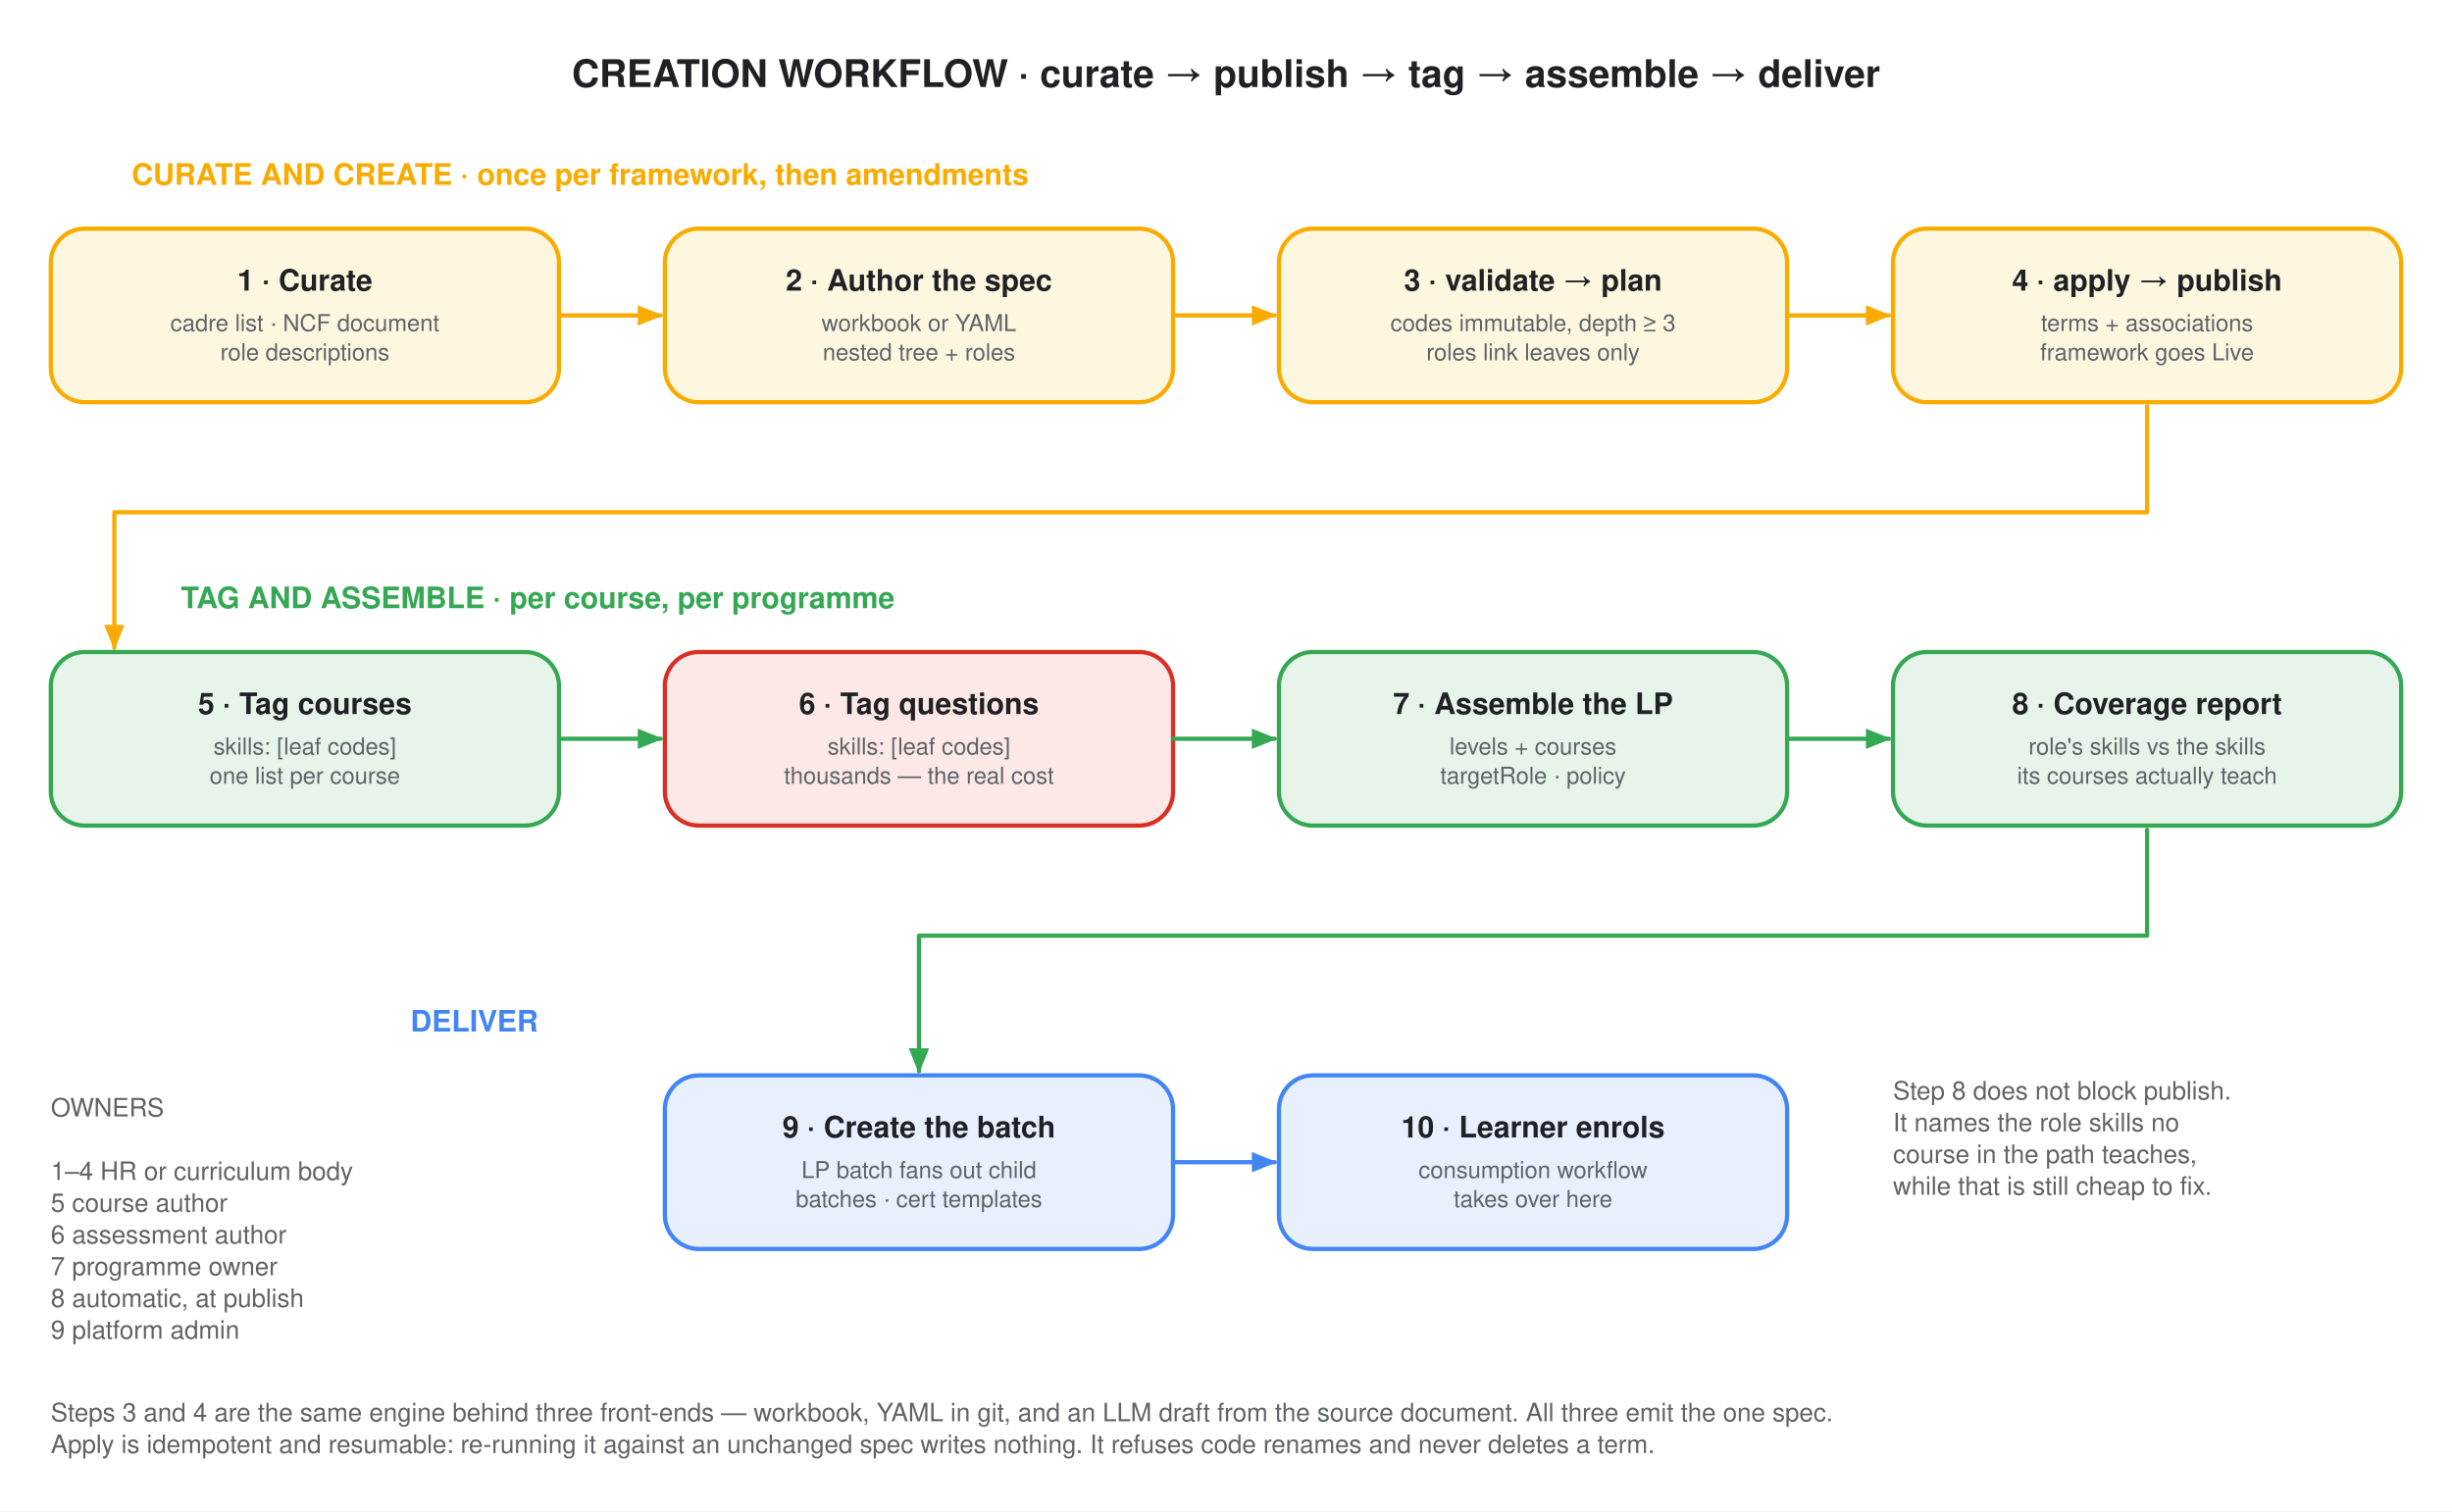
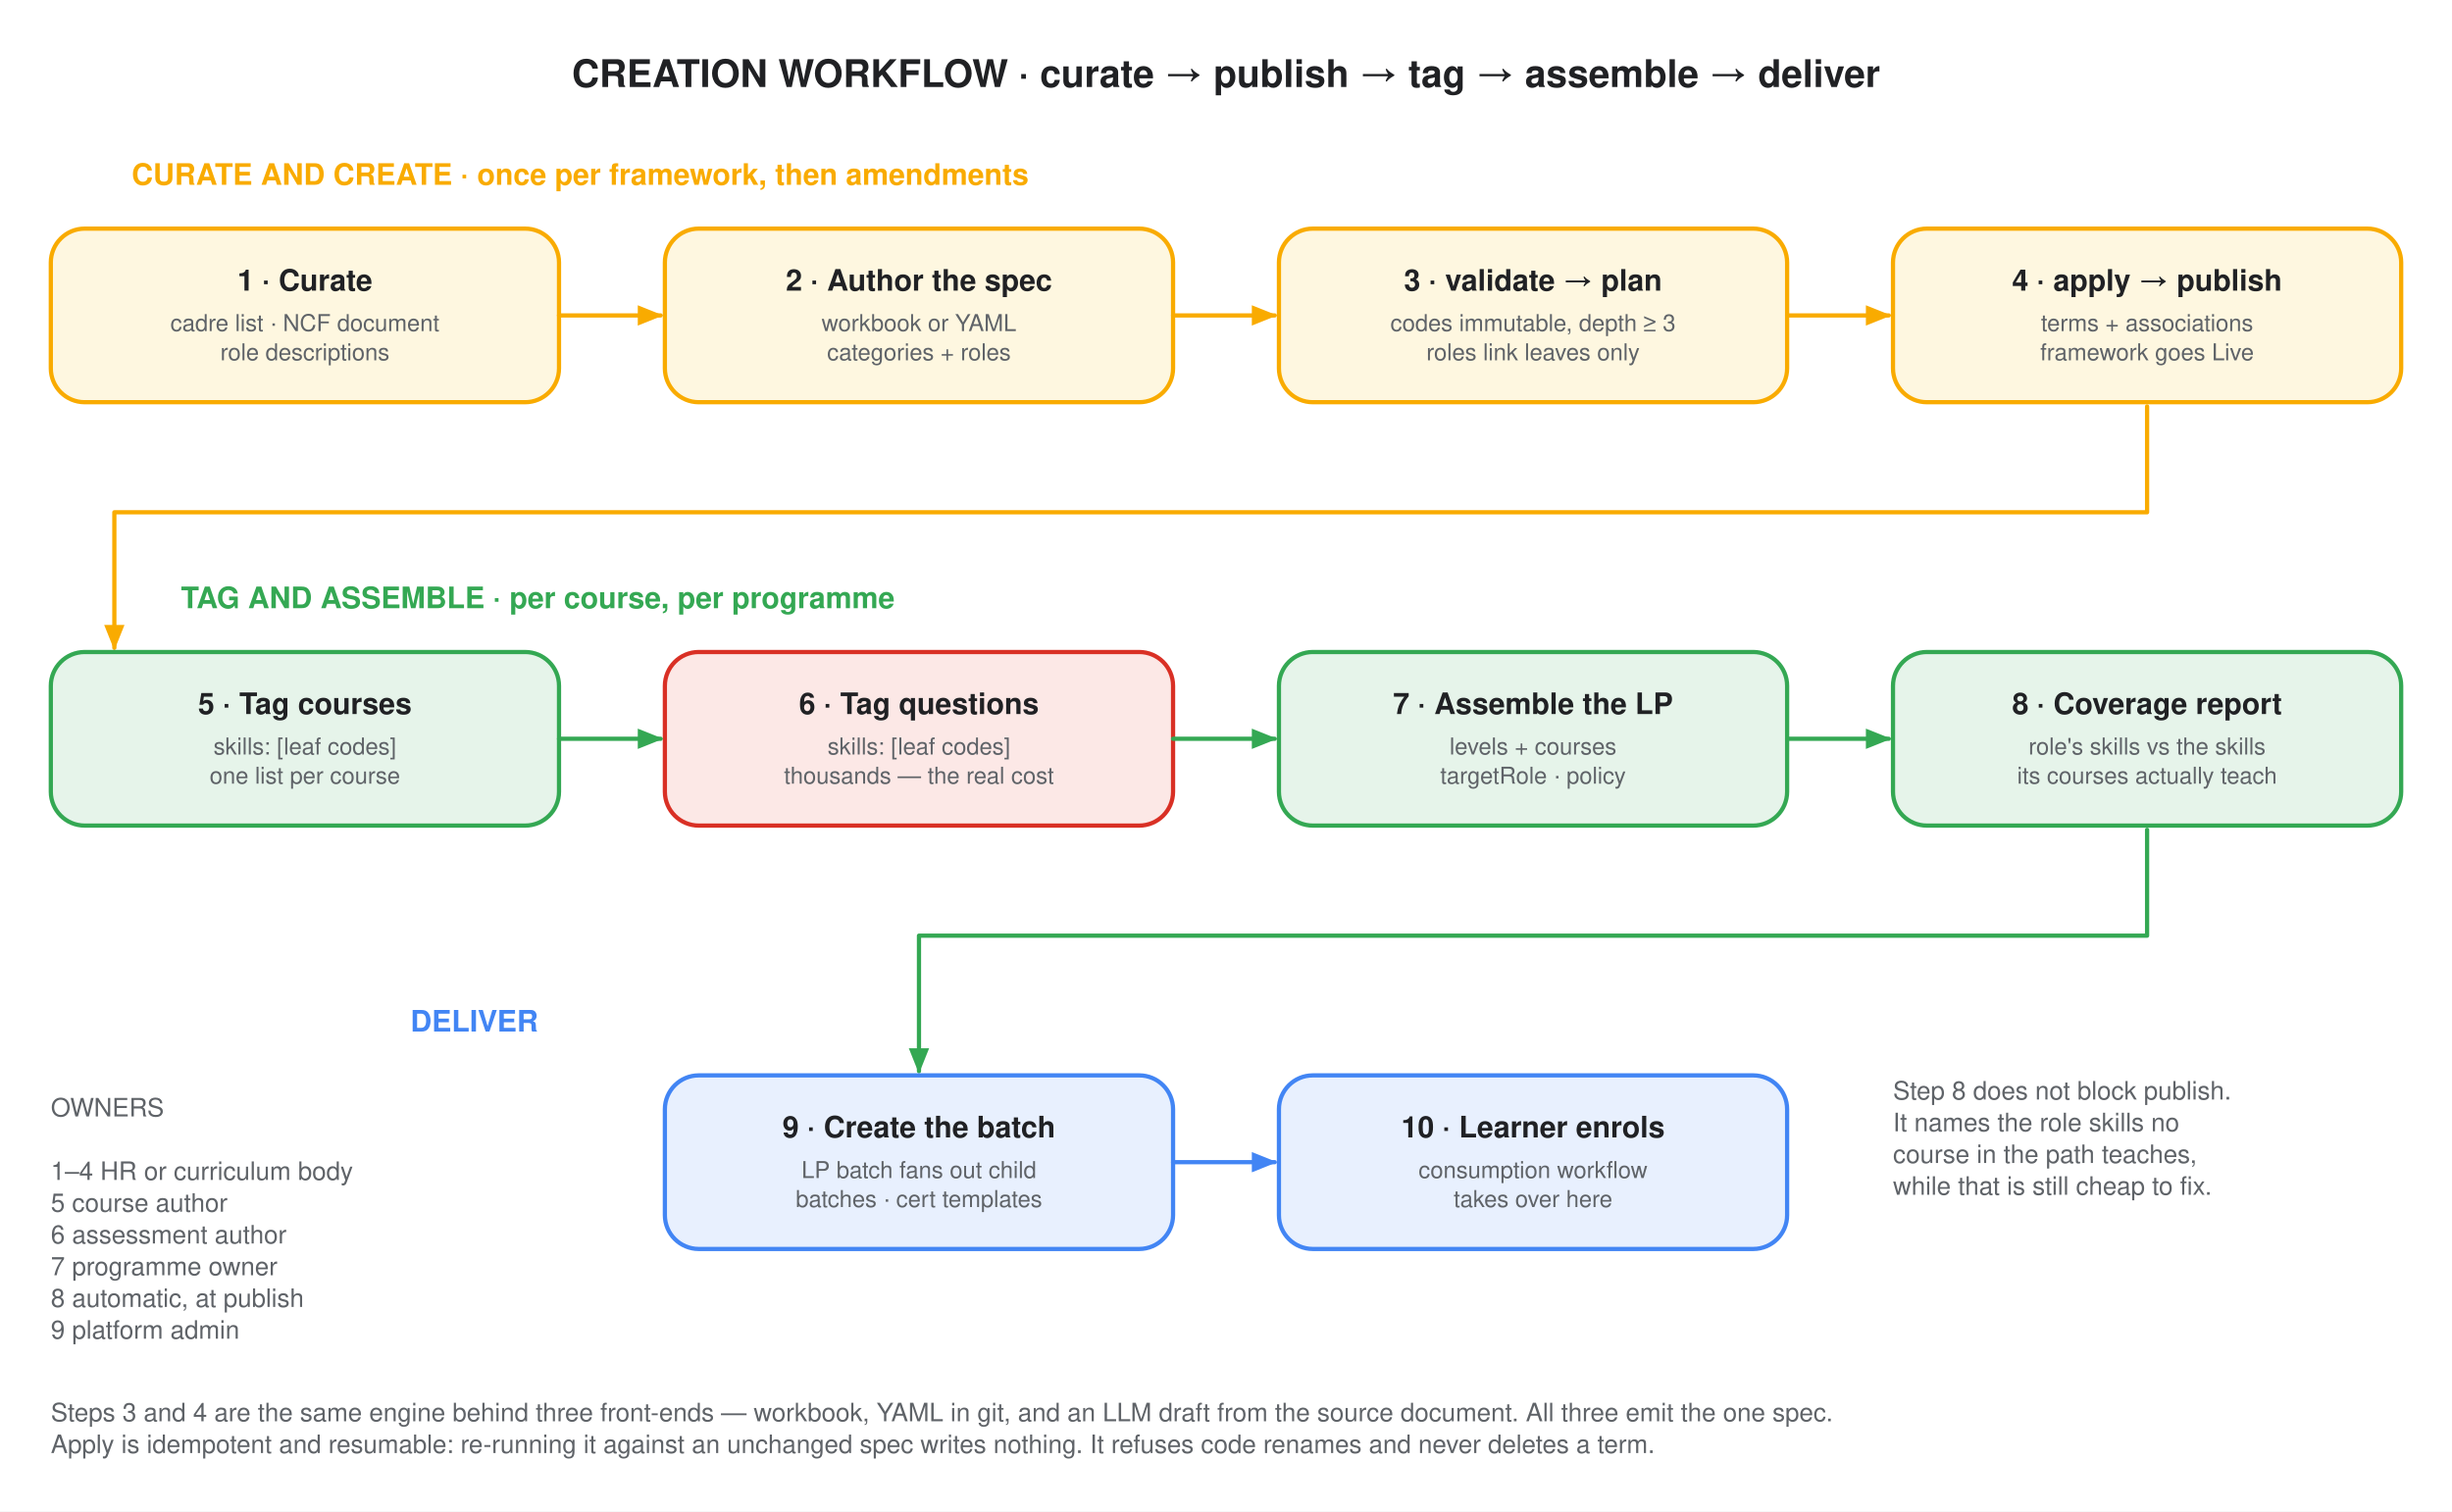
<svg xmlns="http://www.w3.org/2000/svg" width="1158" height="714" viewBox="16.0 -16.0 1158.0 714.0">
  <defs>
    <marker id="a34a853" viewBox="0 0 10 10" refX="9" refY="5" markerWidth="6" markerHeight="6" orient="auto-start-reverse">
      <path d="M 0 1 L 10 5 L 0 9 z" fill="#34a853" />
    </marker>
    <marker id="a4285f4" viewBox="0 0 10 10" refX="9" refY="5" markerWidth="6" markerHeight="6" orient="auto-start-reverse">
      <path d="M 0 1 L 10 5 L 0 9 z" fill="#4285f4" />
    </marker>
    <marker id="af9ab00" viewBox="0 0 10 10" refX="9" refY="5" markerWidth="6" markerHeight="6" orient="auto-start-reverse">
      <path d="M 0 1 L 10 5 L 0 9 z" fill="#f9ab00" />
    </marker>
  </defs>
  <rect x="16.0" y="-16.0" width="1158.0" height="714.0" fill="#ffffff" />
  <text x="595.0" y="25.1" font-family="Helvetica, Arial, sans-serif" font-size="18" font-weight="600" fill="#202124" text-anchor="middle" style="white-space:pre">CREATION WORKFLOW  ·  curate → publish → tag → assemble → deliver</text>
  <text x="290.0" y="71.3" font-family="Helvetica, Arial, sans-serif" font-size="14" font-weight="600" fill="#f9ab00" text-anchor="middle" style="white-space:pre">CURATE AND CREATE  ·  once per framework, then amendments</text>
  <rect x="40.0" y="92.0" width="240.0" height="82.0" rx="16.0" fill="#fef7e0" stroke="#f9ab00" stroke-width="2" />
  <text x="160.0" y="121.3" font-family="Helvetica, Arial, sans-serif" font-size="14" font-weight="600" fill="#202124" text-anchor="middle" style="white-space:pre">1 · Curate</text>
  <text x="160.0" y="140.4" font-family="Helvetica, Arial, sans-serif" font-size="11" font-weight="400" fill="#5f6368" text-anchor="middle" style="white-space:pre">cadre list  ·  NCF document</text>
  <text x="160.0" y="154.2" font-family="Helvetica, Arial, sans-serif" font-size="11" font-weight="400" fill="#5f6368" text-anchor="middle" style="white-space:pre">role descriptions</text>
  <rect x="330.0" y="92.0" width="240.0" height="82.0" rx="16.0" fill="#fef7e0" stroke="#f9ab00" stroke-width="2" />
  <text x="450.0" y="121.3" font-family="Helvetica, Arial, sans-serif" font-size="14" font-weight="600" fill="#202124" text-anchor="middle" style="white-space:pre">2 · Author the spec</text>
  <text x="450.0" y="140.4" font-family="Helvetica, Arial, sans-serif" font-size="11" font-weight="400" fill="#5f6368" text-anchor="middle" style="white-space:pre">workbook or YAML</text>
-   <text x="450.0" y="154.2" font-family="Helvetica, Arial, sans-serif" font-size="11" font-weight="400" fill="#5f6368" text-anchor="middle" style="white-space:pre">nested tree  +  roles</text>
+   <text x="450.0" y="154.2" font-family="Helvetica, Arial, sans-serif" font-size="11" font-weight="400" fill="#5f6368" text-anchor="middle" style="white-space:pre">categories  +  roles</text>
  <rect x="620.0" y="92.0" width="240.0" height="82.0" rx="16.0" fill="#fef7e0" stroke="#f9ab00" stroke-width="2" />
  <text x="740.0" y="121.3" font-family="Helvetica, Arial, sans-serif" font-size="14" font-weight="600" fill="#202124" text-anchor="middle" style="white-space:pre">3 · validate → plan</text>
  <text x="740.0" y="140.4" font-family="Helvetica, Arial, sans-serif" font-size="11" font-weight="400" fill="#5f6368" text-anchor="middle" style="white-space:pre">codes immutable, depth ≥ 3</text>
  <text x="740.0" y="154.2" font-family="Helvetica, Arial, sans-serif" font-size="11" font-weight="400" fill="#5f6368" text-anchor="middle" style="white-space:pre">roles link leaves only</text>
  <rect x="910.0" y="92.0" width="240.0" height="82.0" rx="16.0" fill="#fef7e0" stroke="#f9ab00" stroke-width="2" />
  <text x="1030.0" y="121.3" font-family="Helvetica, Arial, sans-serif" font-size="14" font-weight="600" fill="#202124" text-anchor="middle" style="white-space:pre">4 · apply → publish</text>
  <text x="1030.0" y="140.4" font-family="Helvetica, Arial, sans-serif" font-size="11" font-weight="400" fill="#5f6368" text-anchor="middle" style="white-space:pre">terms + associations</text>
  <text x="1030.0" y="154.2" font-family="Helvetica, Arial, sans-serif" font-size="11" font-weight="400" fill="#5f6368" text-anchor="middle" style="white-space:pre">framework goes Live</text>
  <polyline points="280.0,133.0 328.0,133.0" fill="none" stroke="#f9ab00" stroke-width="2" stroke-linecap="round" stroke-linejoin="round" marker-end="url(#af9ab00)" />
  <polyline points="570.0,133.0 618.0,133.0" fill="none" stroke="#f9ab00" stroke-width="2" stroke-linecap="round" stroke-linejoin="round" marker-end="url(#af9ab00)" />
  <polyline points="860.0,133.0 908.0,133.0" fill="none" stroke="#f9ab00" stroke-width="2" stroke-linecap="round" stroke-linejoin="round" marker-end="url(#af9ab00)" />
  <polyline points="1030.0,176.0 1030.0,226.0 70.0,226.0 70.0,290.0" fill="none" stroke="#f9ab00" stroke-width="2" stroke-linecap="round" stroke-linejoin="round" marker-end="url(#af9ab00)" />
  <text x="270.0" y="271.3" font-family="Helvetica, Arial, sans-serif" font-size="14" font-weight="600" fill="#34a853" text-anchor="middle" style="white-space:pre">TAG AND ASSEMBLE  ·  per course, per programme</text>
  <rect x="40.0" y="292.0" width="240.0" height="82.0" rx="16.0" fill="#e6f4ea" stroke="#34a853" stroke-width="2" />
  <text x="160.0" y="321.3" font-family="Helvetica, Arial, sans-serif" font-size="14" font-weight="600" fill="#202124" text-anchor="middle" style="white-space:pre">5 · Tag courses</text>
  <text x="160.0" y="340.4" font-family="Helvetica, Arial, sans-serif" font-size="11" font-weight="400" fill="#5f6368" text-anchor="middle" style="white-space:pre">skills: [leaf codes]</text>
  <text x="160.0" y="354.2" font-family="Helvetica, Arial, sans-serif" font-size="11" font-weight="400" fill="#5f6368" text-anchor="middle" style="white-space:pre">one list per course</text>
  <rect x="330.0" y="292.0" width="240.0" height="82.0" rx="16.0" fill="#fce8e6" stroke="#d93025" stroke-width="2" />
  <text x="450.0" y="321.3" font-family="Helvetica, Arial, sans-serif" font-size="14" font-weight="600" fill="#202124" text-anchor="middle" style="white-space:pre">6 · Tag questions</text>
  <text x="450.0" y="340.4" font-family="Helvetica, Arial, sans-serif" font-size="11" font-weight="400" fill="#5f6368" text-anchor="middle" style="white-space:pre">skills: [leaf codes]</text>
  <text x="450.0" y="354.2" font-family="Helvetica, Arial, sans-serif" font-size="11" font-weight="400" fill="#5f6368" text-anchor="middle" style="white-space:pre">thousands — the real cost</text>
  <rect x="620.0" y="292.0" width="240.0" height="82.0" rx="16.0" fill="#e6f4ea" stroke="#34a853" stroke-width="2" />
  <text x="740.0" y="321.3" font-family="Helvetica, Arial, sans-serif" font-size="14" font-weight="600" fill="#202124" text-anchor="middle" style="white-space:pre">7 · Assemble the LP</text>
  <text x="740.0" y="340.4" font-family="Helvetica, Arial, sans-serif" font-size="11" font-weight="400" fill="#5f6368" text-anchor="middle" style="white-space:pre">levels + courses</text>
  <text x="740.0" y="354.2" font-family="Helvetica, Arial, sans-serif" font-size="11" font-weight="400" fill="#5f6368" text-anchor="middle" style="white-space:pre">targetRole  ·  policy</text>
  <rect x="910.0" y="292.0" width="240.0" height="82.0" rx="16.0" fill="#e6f4ea" stroke="#34a853" stroke-width="2" />
  <text x="1030.0" y="321.3" font-family="Helvetica, Arial, sans-serif" font-size="14" font-weight="600" fill="#202124" text-anchor="middle" style="white-space:pre">8 · Coverage report</text>
  <text x="1030.0" y="340.4" font-family="Helvetica, Arial, sans-serif" font-size="11" font-weight="400" fill="#5f6368" text-anchor="middle" style="white-space:pre">role's skills vs the skills</text>
  <text x="1030.0" y="354.2" font-family="Helvetica, Arial, sans-serif" font-size="11" font-weight="400" fill="#5f6368" text-anchor="middle" style="white-space:pre">its courses actually teach</text>
  <polyline points="280.0,333.0 328.0,333.0" fill="none" stroke="#34a853" stroke-width="2" stroke-linecap="round" stroke-linejoin="round" marker-end="url(#a34a853)" />
  <polyline points="570.0,333.0 618.0,333.0" fill="none" stroke="#34a853" stroke-width="2" stroke-linecap="round" stroke-linejoin="round" marker-end="url(#a34a853)" />
  <polyline points="860.0,333.0 908.0,333.0" fill="none" stroke="#34a853" stroke-width="2" stroke-linecap="round" stroke-linejoin="round" marker-end="url(#a34a853)" />
  <polyline points="1030.0,376.0 1030.0,426.0 450.0,426.0 450.0,490.0" fill="none" stroke="#34a853" stroke-width="2" stroke-linecap="round" stroke-linejoin="round" marker-end="url(#a34a853)" />
  <text x="240.0" y="471.3" font-family="Helvetica, Arial, sans-serif" font-size="14" font-weight="600" fill="#4285f4" text-anchor="middle" style="white-space:pre">DELIVER</text>
  <rect x="330.0" y="492.0" width="240.0" height="82.0" rx="16.0" fill="#e8f0fe" stroke="#4285f4" stroke-width="2" />
  <text x="450.0" y="521.3" font-family="Helvetica, Arial, sans-serif" font-size="14" font-weight="600" fill="#202124" text-anchor="middle" style="white-space:pre">9 · Create the batch</text>
  <text x="450.0" y="540.5" font-family="Helvetica, Arial, sans-serif" font-size="11" font-weight="400" fill="#5f6368" text-anchor="middle" style="white-space:pre">LP batch fans out child</text>
  <text x="450.0" y="554.2" font-family="Helvetica, Arial, sans-serif" font-size="11" font-weight="400" fill="#5f6368" text-anchor="middle" style="white-space:pre">batches  ·  cert templates</text>
  <rect x="620.0" y="492.0" width="240.0" height="82.0" rx="16.0" fill="#e8f0fe" stroke="#4285f4" stroke-width="2" />
  <text x="740.0" y="521.3" font-family="Helvetica, Arial, sans-serif" font-size="14" font-weight="600" fill="#202124" text-anchor="middle" style="white-space:pre">10 · Learner enrols</text>
  <text x="740.0" y="540.5" font-family="Helvetica, Arial, sans-serif" font-size="11" font-weight="400" fill="#5f6368" text-anchor="middle" style="white-space:pre">consumption workflow</text>
  <text x="740.0" y="554.2" font-family="Helvetica, Arial, sans-serif" font-size="11" font-weight="400" fill="#5f6368" text-anchor="middle" style="white-space:pre">takes over here</text>
  <polyline points="570.0,533.0 618.0,533.0" fill="none" stroke="#4285f4" stroke-width="2" stroke-linecap="round" stroke-linejoin="round" marker-end="url(#a4285f4)" />
  <text x="40.0" y="511.4" font-family="Helvetica, Arial, sans-serif" font-size="12" font-weight="400" fill="#5f6368" text-anchor="start" style="white-space:pre">OWNERS</text>
  <text x="40.0" y="541.4" font-family="Helvetica, Arial, sans-serif" font-size="12" font-weight="400" fill="#5f6368" text-anchor="start" style="white-space:pre">1–4   HR or curriculum body</text>
  <text x="40.0" y="556.4" font-family="Helvetica, Arial, sans-serif" font-size="12" font-weight="400" fill="#5f6368" text-anchor="start" style="white-space:pre">5       course author</text>
  <text x="40.0" y="571.4" font-family="Helvetica, Arial, sans-serif" font-size="12" font-weight="400" fill="#5f6368" text-anchor="start" style="white-space:pre">6       assessment author</text>
  <text x="40.0" y="586.4" font-family="Helvetica, Arial, sans-serif" font-size="12" font-weight="400" fill="#5f6368" text-anchor="start" style="white-space:pre">7       programme owner</text>
  <text x="40.0" y="601.4" font-family="Helvetica, Arial, sans-serif" font-size="12" font-weight="400" fill="#5f6368" text-anchor="start" style="white-space:pre">8       automatic, at publish</text>
  <text x="40.0" y="616.4" font-family="Helvetica, Arial, sans-serif" font-size="12" font-weight="400" fill="#5f6368" text-anchor="start" style="white-space:pre">9       platform admin</text>
  <text x="910.0" y="503.4" font-family="Helvetica, Arial, sans-serif" font-size="12" font-weight="400" fill="#5f6368" text-anchor="start" style="white-space:pre">Step 8 does not block publish.</text>
  <text x="910.0" y="518.4" font-family="Helvetica, Arial, sans-serif" font-size="12" font-weight="400" fill="#5f6368" text-anchor="start" style="white-space:pre">It names the role skills no</text>
  <text x="910.0" y="533.4" font-family="Helvetica, Arial, sans-serif" font-size="12" font-weight="400" fill="#5f6368" text-anchor="start" style="white-space:pre">course in the path teaches,</text>
  <text x="910.0" y="548.4" font-family="Helvetica, Arial, sans-serif" font-size="12" font-weight="400" fill="#5f6368" text-anchor="start" style="white-space:pre">while that is still cheap to fix.</text>
  <text x="40.0" y="655.4" font-family="Helvetica, Arial, sans-serif" font-size="12" font-weight="400" fill="#5f6368" text-anchor="start" style="white-space:pre">Steps 3 and 4 are the same engine behind three front-ends — workbook, YAML in git, and an LLM draft from the source document. All three emit the one spec.</text>
  <text x="40.0" y="670.4" font-family="Helvetica, Arial, sans-serif" font-size="12" font-weight="400" fill="#5f6368" text-anchor="start" style="white-space:pre">Apply is idempotent and resumable: re-running it against an unchanged spec writes nothing. It refuses code renames and never deletes a term.</text>
</svg>
